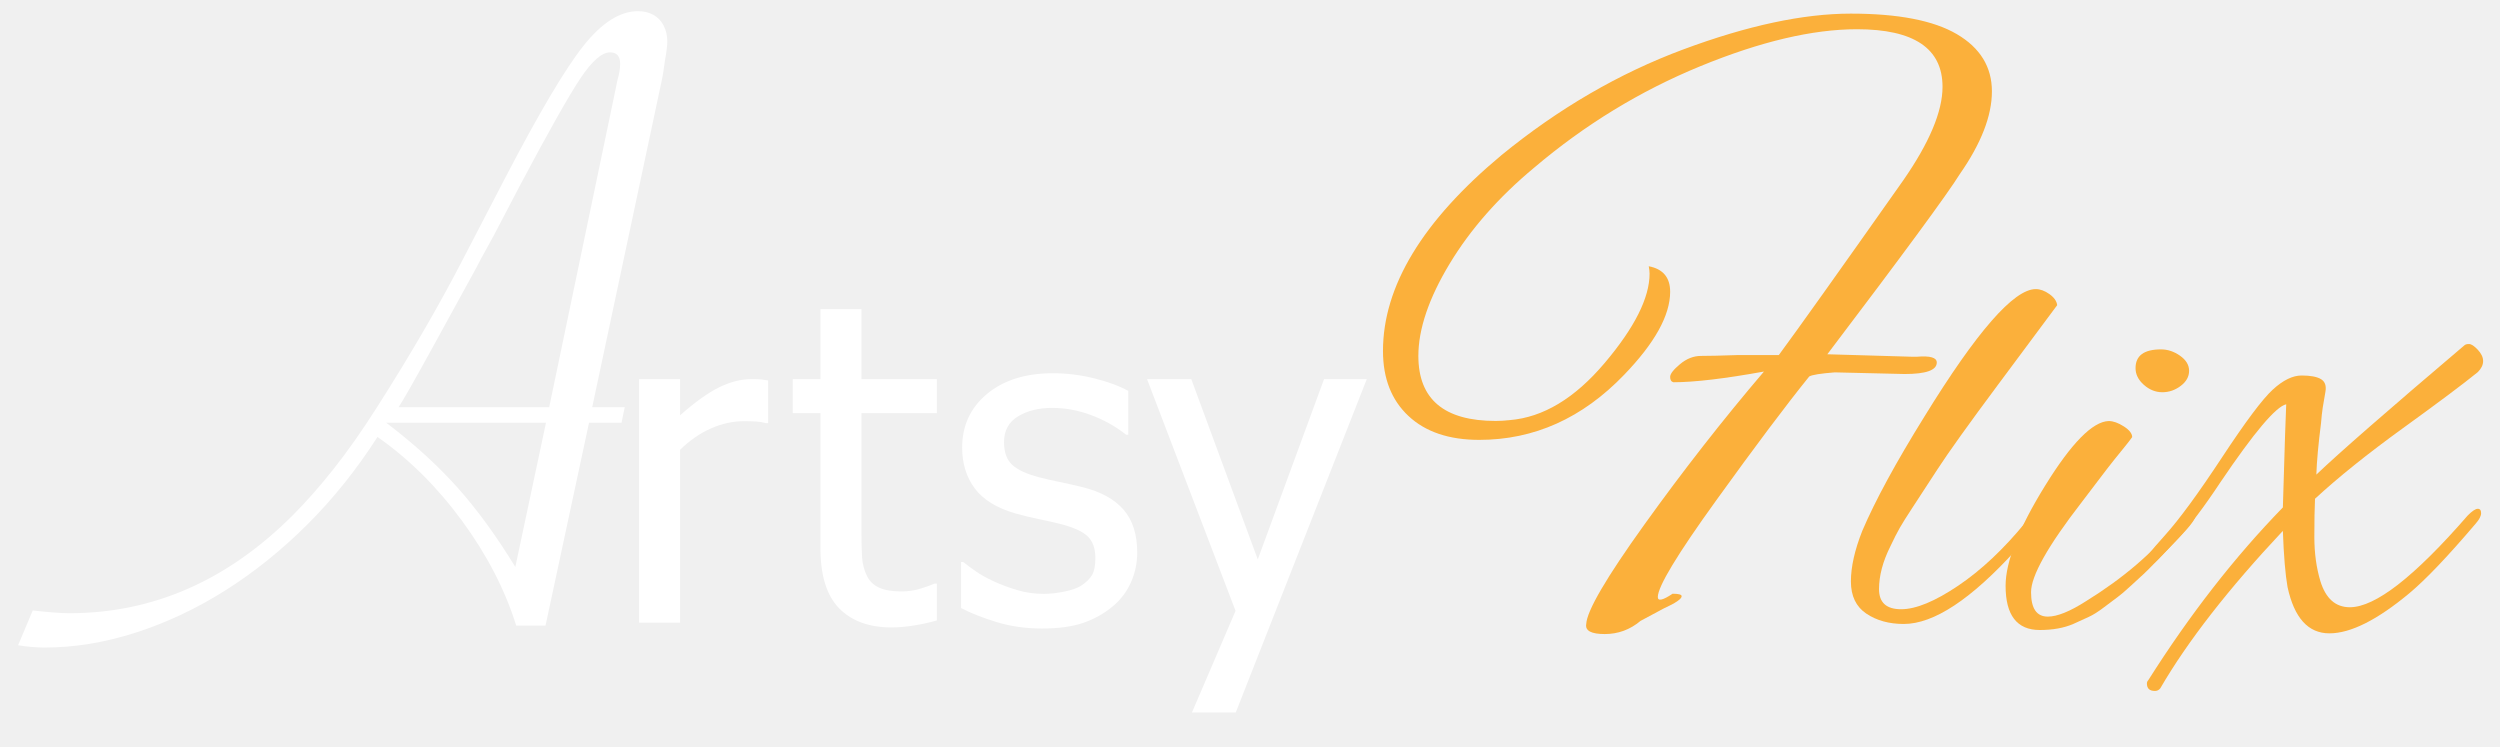
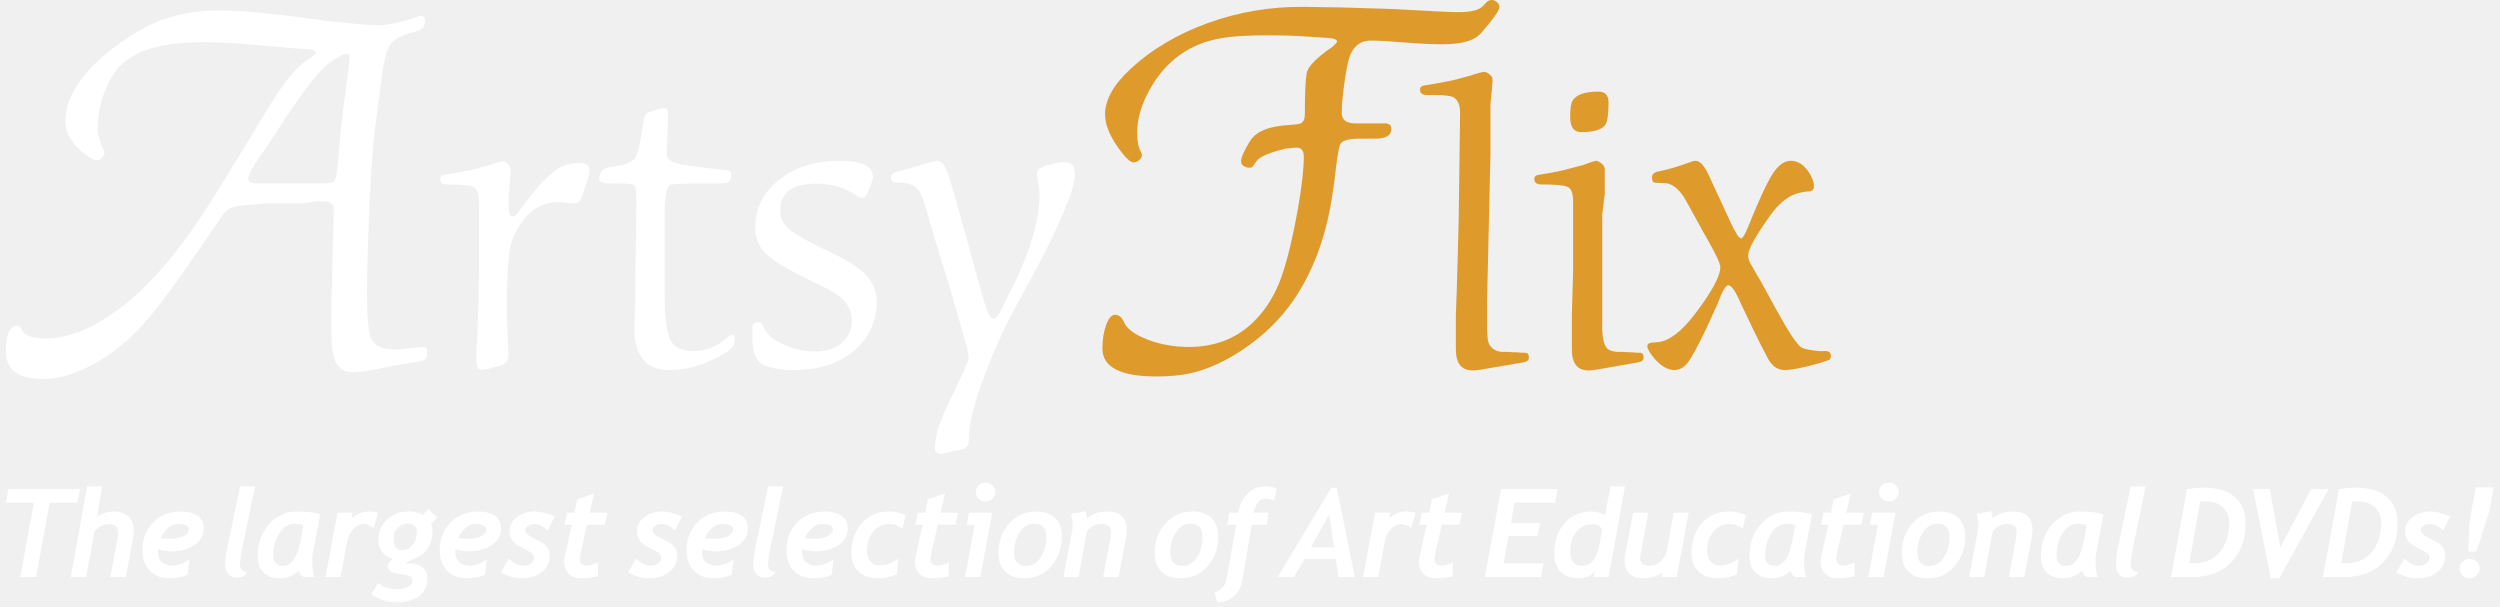
- <svg xmlns="http://www.w3.org/2000/svg" version="1.1" id="Layer_1" x="0px" y="0px" width="320.5px" height="95.75px" viewBox="0 0 320.5 95.75" enable-background="new 0 0 320.5 95.75" xml:space="preserve">
+ <svg xmlns="http://www.w3.org/2000/svg" version="1.1" id="Layer_1" x="0px" y="0px" width="426.75px" height="103.5px" viewBox="0 0 426.75 103.5" enable-background="new 0 0 426.75 103.5" xml:space="preserve">
  <g>
-     <path fill="#FFFFFF" d="M75.513,54.197l-5.576,26.002H66.18c-1.448-4.617-3.767-9.098-6.956-13.441   c-3.19-4.344-6.8-7.924-10.829-10.741c-2.662,4.147-5.635,7.866-8.922,11.153c-3.286,3.285-6.779,6.104-10.477,8.451   c-3.697,2.348-7.542,4.168-11.534,5.459c-3.991,1.291-7.904,1.936-11.739,1.936c-1.056,0-2.191-0.098-3.404-0.293l1.878-4.461   c2.075,0.234,3.639,0.353,4.695,0.353c10.72,0,20.27-4.187,28.643-12.561c1.722-1.722,3.472-3.708,5.253-5.957   c1.781-2.25,3.63-4.882,5.547-7.895C52.6,45.51,56.24,39.251,59.253,33.42l5.518-10.624c4.343-8.334,7.688-13.977,10.036-16.933   c2.349-2.954,4.675-4.431,6.985-4.431c0.743,0,1.399,0.156,1.966,0.469c0.566,0.314,1.006,0.773,1.321,1.38   c0.312,0.607,0.469,1.282,0.469,2.025c0,0.548-0.098,1.35-0.293,2.406c-0.197,1.408-0.314,2.171-0.352,2.289l-8.981,42.201h4.168   l-0.412,1.995H75.513z M69.995,54.197H49.511l0.235,0.176c3.482,2.662,6.476,5.4,8.98,8.218c2.503,2.817,4.95,6.183,7.337,10.095   L69.995,54.197z M51.096,52.202h19.311l8.334-39.913c0.272-1.291,0.411-1.957,0.411-1.995c0.234-0.782,0.352-1.487,0.352-2.113   c0-0.978-0.431-1.468-1.291-1.468c-1.056,0-2.328,1.115-3.815,3.346c-1.488,2.23-4.071,6.808-7.748,13.735   c-0.549,1.056-1.665,3.19-3.346,6.397c-1.408,2.544-2.172,3.953-2.289,4.226L55.38,44.689   C53.033,48.954,51.603,51.459,51.096,52.202z" />
-     <path fill="#FFFFFF" d="M98.478,54.248h-0.28c-0.392-0.112-0.807-0.182-1.244-0.209c-0.438-0.029-0.964-0.043-1.579-0.043   c-1.417,0-2.823,0.308-4.221,0.923c-1.397,0.614-2.721,1.528-3.969,2.739v22.164h-5.254v-31.22h5.254v4.639   c1.919-1.694,3.592-2.893,5.017-3.591c1.425-0.699,2.809-1.048,4.151-1.048c0.54,0,0.945,0.014,1.216,0.041   c0.27,0.028,0.573,0.07,0.909,0.126V54.248z" />
-     <path fill="#FFFFFF" d="M114.293,80.437c-2.87,0-5.105-0.815-6.708-2.445c-1.602-1.63-2.404-4.206-2.404-7.728V52.962h-3.549   v-4.359h3.549V39.63h5.255v8.972h9.671v4.359h-9.671v14.842c0,1.585,0.028,2.805,0.083,3.661c0.057,0.858,0.27,1.659,0.644,2.403   c0.316,0.653,0.829,1.142,1.537,1.468c0.708,0.327,1.667,0.488,2.878,0.488c0.857,0,1.687-0.125,2.487-0.377   c0.802-0.251,1.379-0.461,1.733-0.629h0.308v4.725c-0.988,0.279-1.989,0.498-3.005,0.656   C116.086,80.357,115.15,80.437,114.293,80.437z" />
-     <path fill="#FFFFFF" d="M133.578,80.576c-2.087,0-4.039-0.279-5.855-0.838c-1.817-0.56-3.322-1.156-4.514-1.789v-5.897h0.279   c0.448,0.354,0.973,0.746,1.58,1.174c0.604,0.429,1.412,0.876,2.417,1.341c0.895,0.412,1.877,0.775,2.949,1.09   c1.071,0.318,2.185,0.477,3.341,0.477c0.838,0,1.732-0.098,2.682-0.294c0.951-0.195,1.659-0.441,2.125-0.741   c0.652-0.427,1.123-0.884,1.412-1.369c0.288-0.483,0.433-1.211,0.433-2.18c0-1.248-0.34-2.188-1.021-2.823   c-0.68-0.633-1.886-1.165-3.619-1.593c-0.67-0.168-1.547-0.363-2.627-0.588c-1.081-0.223-2.078-0.465-2.991-0.726   c-2.385-0.688-4.118-1.755-5.199-3.2c-1.08-1.443-1.621-3.19-1.621-5.24c0-2.814,1.062-5.105,3.186-6.877   c2.125-1.77,4.947-2.655,8.469-2.655c1.732,0,3.474,0.215,5.226,0.643c1.751,0.43,3.224,0.969,4.417,1.622v5.618h-0.28   c-1.342-1.062-2.837-1.901-4.486-2.516c-1.649-0.615-3.312-0.923-4.989-0.923c-1.733,0-3.196,0.363-4.388,1.09   c-1.193,0.727-1.789,1.827-1.789,3.299c0,1.305,0.354,2.277,1.062,2.92c0.708,0.643,1.845,1.17,3.41,1.58   c0.782,0.205,1.653,0.404,2.613,0.602c0.959,0.194,1.97,0.424,3.032,0.684c2.311,0.578,4.048,1.537,5.213,2.879   s1.747,3.168,1.747,5.479c0,1.341-0.266,2.613-0.797,3.814c-0.531,1.202-1.309,2.232-2.333,3.089   c-1.118,0.932-2.381,1.64-3.787,2.124C137.467,80.334,135.703,80.576,133.578,80.576z" />
-     <path fill="#FFFFFF" d="M175.223,48.603l-16.797,42.733h-5.618l5.59-13.023l-11.348-29.71h5.673l8.524,23.114l8.497-23.114H175.223   z" />
-     <path fill="#FBB03B" d="M234.264,45.417c6.82,0.211,10.426,0.315,10.814,0.315c0.385,0,0.613,0,0.684,0   c1.688-0.137,2.533,0.106,2.533,0.741c0,0.985-1.373,1.476-4.115,1.476l-8.967-0.211c-1.83,0.143-2.92,0.317-3.27,0.528   c-2.955,3.656-6.93,8.95-11.922,15.877c-4.996,6.928-7.49,11.059-7.49,12.395c0,0.562,0.633,0.422,1.898-0.422   c0.771,0,1.16,0.107,1.16,0.316c0,0.352-0.775,0.881-2.32,1.584l-2.955,1.582c-1.336,1.125-2.866,1.688-4.588,1.688   c-1.724,0-2.515-0.422-2.373-1.266c0.069-1.688,2.565-5.961,7.488-12.816c4.924-6.859,10.021-13.383,15.299-19.572   c-5.064,0.917-8.934,1.373-11.605,1.373c-0.281-0.069-0.422-0.299-0.422-0.687c0-0.385,0.422-0.93,1.268-1.635   c0.842-0.702,1.74-1.055,2.688-1.055c0.951,0,2.48-0.033,4.59-0.105h5.381c2.389-3.234,7.701-10.69,15.93-22.364   c3.375-4.854,5.062-8.862,5.062-12.027c0-4.922-3.656-7.384-10.969-7.384c-5.699,0-12.398,1.583-20.1,4.748   c-7.701,3.165-14.785,7.49-21.255,12.976c-4.573,3.798-8.194,7.912-10.866,12.342c-2.672,4.432-4.008,8.372-4.008,11.816   c0,5.557,3.305,8.335,9.915,8.335c0.562,0,1.16-0.036,1.793-0.106c4.289-0.353,8.35-2.795,12.185-7.333   c3.832-4.535,5.748-8.35,5.748-11.445c0-0.281-0.035-0.598-0.105-0.949c1.83,0.352,2.744,1.441,2.744,3.269   c0,3.026-1.971,6.578-5.908,10.657c-5.345,5.556-11.534,8.334-18.566,8.334c-3.867,0-6.893-1.021-9.072-3.061   c-2.18-2.037-3.27-4.815-3.27-8.333c0-8.299,5.064-16.668,15.19-25.107c7.314-5.978,15.087-10.497,23.315-13.556   c8.229-3.06,15.383-4.589,21.469-4.589c6.082,0,10.617,0.88,13.607,2.637c2.988,1.759,4.484,4.204,4.484,7.332   c0,3.131-1.373,6.664-4.115,10.603C249.631,24.917,243.969,32.618,234.264,45.417z" />
-     <path fill="#FBB03B" d="M240.891,75.528c0,1.718,0.943,2.576,2.834,2.576c1.887,0,4.32-1.001,7.298-3.005   c2.974-2.002,5.866-4.723,8.671-8.157c0.688-0.914,1.23-1.374,1.632-1.374s0.601,0.173,0.601,0.516   c0,0.344-1.174,1.832-3.521,4.464c-5.724,6.298-10.505,9.445-14.339,9.445c-1.887,0-3.49-0.442-4.807-1.329   c-1.318-0.889-1.975-2.262-1.975-4.121c0-1.861,0.483-4.022,1.459-6.485c1.66-3.891,4.32-8.784,7.984-14.683   c6.697-10.874,11.448-16.312,14.254-16.312c0.571,0,1.158,0.215,1.76,0.644c0.602,0.43,0.93,0.902,0.988,1.417   c-1.318,1.775-3.852,5.181-7.6,10.218c-3.75,5.037-6.34,8.656-7.771,10.86c-1.431,2.204-2.505,3.851-3.221,4.938   c-0.715,1.087-1.242,1.931-1.587,2.532c-0.343,0.602-0.745,1.39-1.202,2.361C241.375,71.98,240.891,73.811,240.891,75.528z" />
-     <path fill="#FBB03B" d="M261.498,80.767c-2.92,0-4.381-1.89-4.381-5.667c0-3.092,1.689-7.369,5.066-12.836   c3.378-5.467,6.098-8.229,8.157-8.287c0.571,0,1.215,0.229,1.933,0.688c0.715,0.459,1.073,0.917,1.073,1.374   c-0.288,0.4-0.633,0.845-1.032,1.331c-0.4,0.487-0.829,1.016-1.286,1.588c-0.46,0.574-1.089,1.389-1.89,2.447   c-0.802,1.061-1.575,2.075-2.318,3.049c-4.293,5.553-6.439,9.373-6.439,11.461c0,2.092,0.716,3.135,2.146,3.135   c1.203,0,2.834-0.656,4.895-1.975c4.809-2.977,8.613-6.238,11.42-9.788c1.029-1.316,1.729-1.976,2.102-1.976   c0.373,0,0.56,0.23,0.56,0.688c0,0.459-0.659,1.373-1.976,2.747c-1.316,1.376-2.361,2.463-3.133,3.263   c-0.773,0.803-1.303,1.332-1.589,1.59c-0.286,0.256-0.815,0.744-1.589,1.459s-1.361,1.217-1.76,1.504   c-0.4,0.285-0.974,0.715-1.717,1.287c-0.746,0.572-1.403,0.986-1.975,1.244c-0.572,0.258-1.232,0.559-1.976,0.901   C264.59,80.51,263.156,80.767,261.498,80.767z M279.484,45.606c0.772,0.545,1.159,1.188,1.159,1.932   c0,0.744-0.356,1.388-1.072,1.932c-0.718,0.544-1.503,0.815-2.362,0.815c-0.857,0-1.646-0.313-2.361-0.943   c-0.715-0.631-1.072-1.345-1.072-2.147c0-1.602,1.086-2.404,3.262-2.404C277.896,44.791,278.713,45.063,279.484,45.606z" />
-     <path fill="#FBB03B" d="M308.892,76.043c-4.122,3.436-7.543,5.152-10.261,5.152c-2.719,0-4.507-1.975-5.366-5.924   c-0.286-1.602-0.487-4.006-0.601-7.214c-6.984,7.442-12.221,14.168-15.712,20.179c-0.173,0.227-0.399,0.344-0.688,0.344   c-0.687,0-1.03-0.316-1.03-0.945c0-0.172,0.057-0.316,0.172-0.43c5.323-8.413,11.074-15.798,17.258-22.152   c0.229-7.841,0.372-12.248,0.428-13.223c-1.316,0.288-4.119,3.606-8.412,9.961c-2.12,3.207-3.98,5.666-5.582,7.385   c-1.603,1.716-2.561,2.705-2.877,2.961c-0.312,0.258-0.629,0.388-0.941,0.388c-0.315,0-0.474-0.144-0.474-0.431   c0-0.285,0.916-1.445,2.747-3.477c1.83-2.032,4.264-5.354,7.297-9.96c3.034-4.607,5.209-7.513,6.527-8.716   c1.314-1.202,2.547-1.802,3.691-1.802s1.976,0.158,2.488,0.472c0.518,0.314,0.701,0.858,0.56,1.631   c-0.143,0.773-0.259,1.447-0.343,2.018c-0.086,0.574-0.158,1.232-0.217,1.976c-0.342,2.69-0.545,4.894-0.6,6.61   c2.805-2.689,9.129-8.213,18.975-16.57c0.114-0.114,0.314-0.172,0.602-0.172c0.286,0,0.658,0.245,1.115,0.729   c0.459,0.487,0.688,0.975,0.688,1.46c0,0.487-0.229,0.96-0.688,1.417c-1.831,1.49-5.021,3.878-9.572,7.169   c-4.551,3.293-8.314,6.312-11.291,9.06c-0.058,1.201-0.086,2.831-0.086,4.894c0,2.06,0.258,3.949,0.773,5.666   c0.686,2.232,1.945,3.35,3.777,3.35c3.263,0,8.299-3.92,15.112-11.764c0.571-0.572,1-0.859,1.286-0.859   c0.287,0,0.43,0.186,0.43,0.558c0,0.374-0.229,0.816-0.686,1.333C313.844,71.294,311.008,74.271,308.892,76.043z" />
+     <path fill="#FFFFFF" d="M72.91,59.939c0,0.721-0.105,1.188-0.315,1.396c-0.211,0.211-1.156,0.436-2.835,0.674   c-0.9,0.121-1.8,0.271-2.7,0.451l-3.24,0.629c-1.561,0.301-2.761,0.449-3.6,0.449c-1.8,0-2.911-0.992-3.33-2.979   c-0.241-1.021-0.36-3.158-0.36-6.41c0-0.903,0.059-3.459,0.18-7.673l0.27-10.564c0-0.781-0.301-1.263-0.9-1.444   c-0.18-0.059-0.841-0.09-1.98-0.09l-2.43,0.359h-3.06h-3.24l-3.42,0.27c-1.439,0.121-2.416,0.346-2.925,0.675   c-0.51,0.331-1.201,1.171-2.07,2.521c-0.871,1.35-2.146,3.226-3.825,5.625c-3.06,4.44-5.49,7.74-7.29,9.9   c-2.7,3.361-5.746,6.029-9.135,8.01c-3.391,1.98-6.525,2.971-9.405,2.971c-4.199,0-6.3-1.592-6.3-4.771   c0-2.879,0.661-4.318,1.98-4.318c0.24,0,0.42,0.09,0.54,0.27l0.36,0.631c0.479,0.84,1.859,1.26,4.14,1.26   c2.279,0,4.799-0.689,7.56-2.07c4.5-2.281,8.91-6.03,13.23-11.251c2.82-3.359,6.12-8.159,9.9-14.4L46,18.089   c2.52-4.14,4.709-6.779,6.57-7.92c0.9-0.54,1.35-0.93,1.35-1.169c0-0.3-0.45-0.509-1.35-0.63c-0.601,0-1.23-0.03-1.89-0.09   L42.4,7.559C39.64,7.32,37.03,7.2,34.57,7.2c-7.861,0-12.931,1.831-15.21,5.49c-1.8,2.88-2.7,5.971-2.7,9.27   c0,0.9,0.329,2.101,0.99,3.6c0.12,0.18,0.18,0.391,0.18,0.63c-0.061,0.241-0.15,0.421-0.27,0.541   c-0.241,0.42-0.571,0.629-0.99,0.629c-0.241,0-0.601-0.12-1.081-0.359c-2.879-1.859-4.32-3.96-4.32-6.3   c0-3.96,2.489-7.95,7.47-11.97c2.039-1.621,4.14-3,6.3-4.141C28.54,2.73,32.559,1.8,37,1.8c3.479,0,7.799,0.331,12.96,0.99   C51.7,3.03,53.709,3.3,55.99,3.6l4.68,0.45c1.859,0.18,3.089,0.27,3.69,0.27c1.8,0,3.989-0.45,6.57-1.35   c0.36-0.18,0.689-0.27,0.99-0.27c0.419,0,0.63,0.301,0.63,0.9c0,0.9-0.45,1.471-1.35,1.709C68.919,5.85,67.434,6.57,66.745,7.47   c-0.69,0.9-1.215,2.79-1.575,5.67l-1.08,8.19c-0.54,4.14-0.96,10.77-1.26,19.89c-0.121,3.721-0.18,6.601-0.18,8.641   c0,3.96,0.209,6.54,0.63,7.739c0.479,1.383,1.92,2.07,4.32,2.07c0.541,0,1.335-0.074,2.386-0.225   c1.049-0.148,1.845-0.225,2.385-0.225C72.73,59.221,72.91,59.461,72.91,59.939z M59.68,9.897c0-0.478-0.15-0.717-0.45-0.717   c-0.061,0-0.331,0.06-0.81,0.181c-1.08,0.602-1.921,1.145-2.52,1.626c-1.8,1.507-4.711,5.363-8.73,11.567   c-0.841,1.325-1.771,2.711-2.79,4.157c-1.32,1.868-1.98,3.133-1.98,3.795c0,0.482,0.419,0.754,1.26,0.813h1.71h5.4   c0.599,0,1.649,0,3.15,0h0.63c1.2,0,1.98-0.089,2.34-0.269c0.18-0.179,0.329-0.447,0.45-0.807c0.18-0.596,0.39-2.508,0.63-5.735   c0.18-2.211,0.418-4.482,0.72-6.813l0.54-4.033C59.53,11.391,59.68,10.136,59.68,9.897z" />
+     <path fill="#FFFFFF" d="M100.63,29.105c0,0.672-0.457,2.209-1.368,4.608c-0.241,0.672-0.648,1.008-1.225,1.008   c-0.288,0-0.744-0.036-1.368-0.108s-1.104-0.108-1.439-0.108c-2.977,0-5.328,1.632-7.056,4.896c-0.673,1.248-1.08,2.448-1.224,3.6   c-0.288,2.016-0.432,5.209-0.432,9.576v1.801l0.288,6.047c0.047,1.057-0.463,1.729-1.532,2.018c-1.704,0.479-2.7,0.719-2.992,0.719   c-0.632,0-0.949-0.48-0.949-1.439v-1.584c0.144-2.016,0.289-6.359,0.433-13.033v-9.647v-3.024c-0.05-1.343-0.353-2.171-0.911-2.484   c-0.558-0.312-2.074-0.468-4.549-0.468c-0.776,0-1.165-0.311-1.165-0.936c0-0.432,0.289-0.671,0.864-0.72   c0.335-0.048,0.911-0.145,1.728-0.289l2.232-0.432c0.959-0.191,2.196-0.515,3.708-0.972c1.512-0.456,2.22-0.684,2.124-0.684   c0.24,0,0.527,0.169,0.864,0.504c0.335,0.336,0.504,0.697,0.504,1.08c0,0.432-0.025,0.768-0.072,1.008   c-0.192,2.592-0.288,4.224-0.288,4.896c0,1.345,0.24,2.017,0.72,2.017c0.288,0,0.6-0.239,0.936-0.72l1.728-2.303   c1.536-2.017,2.952-3.54,4.248-4.572c1.296-1.032,2.784-1.549,4.464-1.549C100.054,27.809,100.63,28.242,100.63,29.105z" />
+     <path fill="#FFFFFF" d="M125.397,58.051c0,0.816-0.478,1.512-1.434,2.088c-3.203,2.016-6.453,3.023-9.75,3.023   c-3.968,0-5.951-2.422-5.951-7.271c0-0.096,0.023-0.6,0.072-1.512c0.047-0.912,0.072-1.801,0.072-2.665l0.216-16.201v-1.44   c0-1.343-0.097-2.135-0.288-2.375c-0.192-0.24-0.817-0.36-1.872-0.36h-1.583c-1.729,0-2.592-0.215-2.592-0.648   c0-1.247,0.6-1.968,1.8-2.16c1.199-0.191,1.992-0.335,2.376-0.432c1.008-0.289,1.68-0.695,2.017-1.225   c0.383-0.72,0.792-2.423,1.224-5.111l0.216-1.368c0.096-0.672,0.432-1.104,1.008-1.296c1.296-0.432,2.16-0.648,2.592-0.648   c0.335,0,0.504,0.337,0.504,1.008v0.72l-0.144,4.248c-0.049,1.489-0.072,2.017-0.072,1.584c0,0.433,0.047,0.745,0.144,0.936   c0.335,0.625,1.608,1.08,3.816,1.369l4.104,0.503c0.576,0.048,1.248,0.121,2.016,0.216c0.624,0.048,0.936,0.288,0.936,0.72   c0,0.144-0.048,0.445-0.144,0.9c-0.097,0.457-0.792,0.684-2.088,0.684h-3.744c-2.592,0-4.057,0.072-4.392,0.216   c-0.673,0.385-1.008,1.993-1.008,4.825v5.616v7.632c0,4.225,0.31,6.997,0.93,8.317c0.62,1.32,1.956,1.979,4.008,1.979   c2.1,0,3.984-0.744,5.653-2.232c0.381-0.334,0.715-0.502,1.002-0.502C125.278,57.188,125.397,57.473,125.397,58.051z" />
+     <path fill="#FFFFFF" d="M149.661,51.525c0,3.399-1.308,6.19-3.924,8.37c-2.617,2.18-5.988,3.268-10.116,3.268   c-2.208,0-3.96-0.289-5.256-0.863c-1.296-0.576-1.944-2.137-1.944-4.682v-0.502v-1.297c0.047-0.527,0.361-0.791,0.94-0.791   c0.434,0,0.699,0.143,0.795,0.432c0.482,1.057,1.06,1.824,1.735,2.303c2.217,1.488,4.7,2.232,7.448,2.232   c1.783,0,3.241-0.492,4.374-1.477c1.133-0.982,1.7-2.268,1.7-3.852c0-2.208-1.417-4.008-4.248-5.4l-2.952-1.44   c-3.744-1.825-6.228-3.324-7.452-4.5c-1.224-1.175-1.836-2.7-1.836-4.572c0-3.215,1.355-5.904,4.068-8.064   c2.711-2.16,6.131-3.24,10.26-3.24c3.839,0,5.76,0.913,5.76,2.736c0,0.241-0.072,0.552-0.215,0.936l-0.576,1.512   c-0.288,0.768-0.648,1.152-1.081,1.152c-0.192,0-0.457-0.116-0.792-0.35c-2.064-1.398-4.368-2.099-6.912-2.099   c-4.176,0-6.264,1.534-6.264,4.598c0,1.246,0.527,2.323,1.583,3.233c1.055,0.91,3.432,2.227,7.128,3.95   c2.832,1.34,4.835,2.646,6.012,3.916C149.073,48.304,149.661,49.8,149.661,51.525z" />
+     <path fill="#FFFFFF" d="M183.5,29.681c0,1.296-0.624,3.433-1.872,6.408c-1.633,3.888-4.176,8.928-7.632,15.121   c-2.688,4.848-4.921,9.84-6.696,14.977c-1.248,3.646-1.871,6.359-1.871,8.135c0,0.912-0.098,1.512-0.289,1.801   c-0.192,0.287-0.601,0.504-1.224,0.648l-2.016,0.432c-0.673,0.189-1.105,0.287-1.296,0.287c-0.673,0-1.008-0.359-1.008-1.08   c0-1.777,0.671-4.08,2.016-6.912l2.592-5.471c0.768-1.633,1.152-2.641,1.152-3.023c0-0.098-0.048-0.434-0.144-1.01   c-1.249-4.654-2.833-10.104-4.752-16.344c-0.624-1.968-1.368-4.439-2.232-7.417c-0.528-1.968-0.984-3.191-1.368-3.672   c-0.625-0.912-1.705-1.368-3.24-1.368h-0.432c-0.72,0-1.08-0.288-1.08-0.864c0-0.48,0.264-0.793,0.792-0.936l2.808-0.792   l2.664-0.793c0.815-0.239,1.319-0.359,1.512-0.359c0.624,0,1.127,0.408,1.512,1.224c0.384,0.817,0.983,2.664,1.8,5.544   l4.608,16.632c0.671,2.402,1.247,3.6,1.728,3.6c0.288,0,0.695-0.406,1.224-1.223c0.335-0.721,0.672-1.414,1.007-2.088   c0.911-1.728,1.704-3.36,2.376-4.896c2.207-5.04,3.312-9.433,3.312-13.176c0-0.432-0.072-1.02-0.217-1.764   c-0.143-0.745-0.215-1.284-0.215-1.621c0-0.671,0.551-1.151,1.656-1.439l1.8-0.433c0.239-0.095,0.599-0.143,1.08-0.143   C182.853,27.666,183.5,28.338,183.5,29.681z" />
+     <path fill="#DE9B2B" d="M255.951,1.169c0,0.601-1.051,2.101-3.15,4.5c-1.08,1.261-3.271,1.89-6.57,1.89   c-1.561,0-3.15-0.059-4.77-0.179L236.6,7.02c-0.84-0.059-1.709-0.089-2.609-0.089c-2.102,0-3.42,1.341-3.959,4.024   c-0.361,1.729-0.662,3.815-0.9,6.259c-0.061,0.597-0.09,1.283-0.09,2.057c0,1.193,0.779,1.789,2.34,1.789h0.18h1.801h1.709h1.35   c0.721,0,1.08,0.32,1.08,0.958c0,1.103-0.93,1.652-2.789,1.652H232.1c-1.74,0-2.82,0.27-3.238,0.811   c-0.242,0.301-0.512,1.681-0.811,4.14c-0.18,1.741-0.42,3.51-0.721,5.311c-1.08,6.781-3.271,12.57-6.568,17.37   c-2.102,3.061-4.816,5.747-8.146,8.055c-3.33,2.311-6.615,3.795-9.854,4.455c-1.502,0.299-3.301,0.449-5.4,0.449   c-6.121,0-9.18-1.59-9.18-4.77c0-1.498,0.209-2.834,0.629-4.004c0.42-1.172,0.93-1.756,1.531-1.756c0.658,0,1.17,0.42,1.529,1.26   c0.479,1.141,1.812,2.131,4.004,2.971c2.189,0.84,4.545,1.26,7.066,1.26c4.26,0,7.828-1.32,10.709-3.961   c2.039-1.918,3.613-4.258,4.725-7.021c1.111-2.758,2.176-6.989,3.195-12.689c0.66-3.78,0.99-6.719,0.99-8.82   c0-1.02-0.42-1.53-1.26-1.53c-0.301,0-0.932,0.061-1.891,0.18c-2.76,0.661-4.41,1.381-4.949,2.16l-0.631,0.9   c-0.121,0.121-0.301,0.18-0.539,0.18c-0.359,0-0.631-0.059-0.811-0.18c-0.42-0.18-0.631-0.479-0.631-0.9   c0-0.659,0.51-1.814,1.531-3.465c1.02-1.649,3.27-2.565,6.75-2.745c1.02-0.06,1.65-0.149,1.889-0.271   c0.48-0.239,0.721-0.749,0.721-1.529v-0.36c0-3.359,0.105-5.594,0.316-6.705c0.209-1.109,1.664-2.594,4.363-4.455   c0.541-0.479,0.811-0.779,0.811-0.9c0-0.359-0.512-0.57-1.535-0.629l-4.059-0.271c-1.805-0.12-3.791-0.18-5.957-0.18   c-3.609,0-6.256,0.15-7.941,0.45c-2.768,0.42-5.203,1.381-7.309,2.879c-2.105,1.501-3.85,3.51-5.232,6.03   c-1.385,2.52-2.076,4.921-2.076,7.2c0,1.381,0.168,2.4,0.506,3.061c0.203,0.42,0.305,0.72,0.305,0.9s-0.09,0.359-0.271,0.54   c-0.301,0.421-0.689,0.63-1.17,0.63c-0.539,0-1.35-0.75-2.43-2.25c-1.619-2.219-2.43-4.2-2.43-5.94c0-2.46,1.408-5.01,4.23-7.65   c3.658-3.42,8.113-6.075,13.363-7.965c5.25-1.89,10.695-2.804,16.336-2.745l6.209,0.09l8.822,0.271l8.459,0.45   c1.139,0.06,2.129,0.09,2.969,0.09c2.039,0,3.391-0.329,4.051-0.99l0.9-0.9C254.209,0.061,254.42,0,254.6,0   c0.301,0,0.51,0.061,0.631,0.18C255.711,0.42,255.951,0.75,255.951,1.169z" />
+     <path fill="#DE9B2B" d="M260.973,61.074c0,0.432-0.336,0.697-1.008,0.793l-7.129,1.223c-0.529,0.096-1.008,0.145-1.439,0.145   c-1.92,0-2.881-1.199-2.881-3.6V57.26v-3.457l0.16-4.465l0.32-11.665l0.24-18.432c0-1.343-0.393-2.232-1.176-2.664   c-0.541-0.24-1.596-0.36-3.164-0.36h-1.324c-0.785,0-1.176-0.311-1.176-0.936c0-0.432,0.291-0.671,0.875-0.72   c0.145,0,0.727-0.096,1.748-0.288l2.33-0.432c0.34-0.047,1.555-0.36,3.643-0.936c0.389-0.144,0.85-0.289,1.385-0.433   c0.533-0.143,0.824-0.215,0.873-0.215c0.389,0,0.801,0.215,1.238,0.648c0.193,0.192,0.291,0.432,0.291,0.72v0.144l-0.119,1.656   l-0.24,2.377v3.528v4.967l-0.576,25.058v4.032c0,1.537,0.072,2.543,0.217,3.023c0.336,0.961,1.08,1.512,2.232,1.656   c0.096,0,0.432,0,1.008,0c0.623,0.049,1.176,0.072,1.656,0.072c0.287,0.049,0.67,0.072,1.15,0.072h0.145   c0.24,0,0.42,0.047,0.541,0.145C260.91,60.451,260.973,60.689,260.973,61.074z" />
+     <path fill="#DE9B2B" d="M280.555,61.074c0,0.432-0.332,0.697-0.996,0.793l-6.973,1.223c-0.521,0.096-0.996,0.145-1.424,0.145   c-1.898,0-2.846-1.199-2.846-3.6V57.26v-3.457l0.215-7.561c0-1.536,0-3.408,0-5.617c0-1.68,0-2.736,0-3.167v-3.024   c0-1.343-0.279-2.171-0.836-2.484c-0.559-0.312-2.1-0.468-4.623-0.468c-0.775,0-1.164-0.311-1.164-0.936   c0-0.432,0.285-0.671,0.854-0.72c0.332-0.048,0.9-0.145,1.709-0.289l2.203-0.432c0.381-0.096,1.566-0.407,3.559-0.936   c1.279-0.479,2.016-0.72,2.205-0.72c0.332,0,0.734,0.241,1.209,0.72c0.189,0.241,0.285,0.481,0.285,0.72v0.144v1.656v2.448   l-0.432,3.457v7.776v6.985v4.032c-0.049,2.158,0.26,3.553,0.928,4.176c0.283,0.24,0.783,0.408,1.494,0.504c0.049,0,0.381,0,1,0   c0.568,0.049,1.139,0.072,1.709,0.072c0.285,0.049,0.643,0.072,1.07,0.072h0.213C280.342,60.211,280.555,60.498,280.555,61.074z    M274.58,17.514c0,2.016-0.193,3.288-0.576,3.816c-0.576,0.816-1.943,1.223-4.104,1.223c-1.25,0-1.873-0.864-1.873-2.592   c0-1.439,0.145-2.375,0.434-2.808c0.623-1.008,2.088-1.512,4.391-1.512C274.004,15.642,274.58,16.266,274.58,17.514z" />
+     <path fill="#DE9B2B" d="M312.523,60.715c0,0.289-0.049,0.492-0.145,0.611s-0.721,0.348-1.871,0.684   c-2.689,0.768-4.658,1.152-5.904,1.152c-1.152,0-2.088-0.646-2.809-1.945c-0.816-1.533-1.656-3.189-2.52-4.967l-2.16-4.536   c-0.863-2.016-1.561-3.025-2.088-3.025c-0.336,0-0.77,0.602-1.297,1.801c-0.096,0.288-0.287,0.768-0.576,1.441l-1.799,3.959   c-1.441,3.023-2.496,4.992-3.168,5.904c-0.674,0.91-1.465,1.367-2.377,1.367c-1.152,0-2.303-0.672-3.455-2.016   c-0.77-0.912-1.152-1.607-1.152-2.088c0-0.336,0.264-0.529,0.793-0.576l0.936-0.072c1.918-0.145,4.055-1.752,6.408-4.822   c2.879-3.793,4.318-6.458,4.318-7.994c0-0.576-0.695-2.088-2.088-4.536c-0.287-0.48-1.008-1.775-2.16-3.889   c-1.15-2.112-1.824-3.312-2.016-3.6c-1.008-1.487-2.064-2.255-3.168-2.304l-1.656-0.072c-0.385,0-0.574-0.312-0.574-0.936   c0-0.528,0.383-0.864,1.15-1.008c1.537-0.289,3.336-0.816,5.4-1.584c0.383-0.144,0.695-0.216,0.936-0.216   c0.721,0,1.465,0.84,2.232,2.52l3.6,7.775c0.912,1.969,1.535,2.953,1.873,2.953c0.287,0,0.719-0.72,1.295-2.161   c1.775-4.416,3.145-7.367,4.105-8.856c0.959-1.487,1.99-2.231,3.094-2.231c1.248,0,2.305,0.696,3.17,2.087   c0.527,0.865,0.791,1.609,0.791,2.232c0,0.576-0.277,0.876-0.828,0.9c-0.553,0.025-1.115,0.108-1.691,0.252   c-1.775,0.432-3.432,1.728-4.969,3.887c-2.496,3.505-3.744,5.761-3.744,6.769c0,0.528,0.168,1.057,0.504,1.583   c0.145,0.288,0.672,1.201,1.584,2.737c0.385,0.719,1.225,2.257,2.521,4.607c2.256,4.129,3.768,6.409,4.535,6.84   c0.336,0.193,1.08,0.359,2.232,0.504c0.721,0.098,1.248,0.121,1.584,0.072h0.217C312.211,59.922,312.523,60.188,312.523,60.715z" />
+   </g>
+   <g>
+     <path fill="#FFFFFF" d="M13.212,85.816H8.475L6.158,98.5H3.461l2.317-12.684H1l0.431-2.338h12.223L13.212,85.816z" />
+     <path fill="#FFFFFF" d="M22.729,91.783L21.468,98.5h-2.635l1.292-6.818c0.041-0.219,0.062-0.441,0.062-0.667   c0-1.025-0.513-1.538-1.538-1.538c-0.923,0-1.753,0.39-2.492,1.169L14.701,98.5h-2.615l2.789-15.483h2.553l-0.841,5.168   c0.909-0.581,1.87-0.872,2.881-0.872c1.053,0,1.878,0.295,2.477,0.883c0.598,0.588,0.897,1.408,0.897,2.461   C22.842,91.004,22.805,91.381,22.729,91.783z" />
+     <path fill="#FFFFFF" d="M26.975,93.732c-0.014,0.178-0.021,0.331-0.021,0.461c0,0.766,0.227,1.354,0.682,1.764   c0.454,0.41,1.085,0.615,1.892,0.615c0.431,0,0.926-0.118,1.487-0.354c0.561-0.236,1.001-0.501,1.323-0.795l-0.297,2.697   c-0.868,0.389-1.928,0.584-3.179,0.584c-1.354,0-2.451-0.427-3.292-1.281s-1.261-2.027-1.261-3.518c0-1.887,0.606-3.457,1.82-4.712   c1.213-1.254,2.801-1.882,4.763-1.882c1.155,0,2.092,0.245,2.81,0.733c0.718,0.489,1.077,1.188,1.077,2.097   c0,1.238-0.535,2.209-1.604,2.912c-1.07,0.705-2.388,1.057-3.953,1.057C28.455,94.111,27.706,93.985,26.975,93.732z M27.467,91.794   c0.444,0.13,0.926,0.194,1.446,0.194c0.93,0,1.716-0.142,2.358-0.425c0.643-0.284,0.964-0.692,0.964-1.226   c0-0.595-0.649-0.893-1.948-0.893c-0.513,0-1.036,0.225-1.569,0.672C28.185,90.565,27.768,91.124,27.467,91.794z" />
+     <path fill="#FFFFFF" d="M42.262,97.639c-0.403,0.643-1.015,0.964-1.835,0.964c-0.615,0-1.101-0.201-1.456-0.604   s-0.533-0.927-0.533-1.569c0-0.834,0.164-2.033,0.492-3.599l2.061-9.813h2.543L41.421,93.24c-0.301,1.455-0.451,2.495-0.451,3.117   c0,0.396,0.123,0.709,0.369,0.938C41.585,97.524,41.893,97.639,42.262,97.639z" />
+     <path fill="#FFFFFF" d="M53.378,94.562c-0.048,0.253-0.072,0.533-0.072,0.841c0,1.504,0.116,2.536,0.349,3.097h-1.6   c-0.479,0-0.834-0.365-1.066-1.098c-0.875,0.869-1.965,1.303-3.271,1.303c-1.189,0-2.111-0.335-2.764-1.005s-0.979-1.603-0.979-2.8   c0-2.084,0.63-3.87,1.892-5.357c1.261-1.486,2.852-2.23,4.773-2.23c1.853,0,3.189,0.172,4.009,0.514L53.378,94.562z M50.415,89.404   c-1.148,0-2.064,0.549-2.748,1.646c-0.684,1.097-1.025,2.36-1.025,3.789c0,1.183,0.581,1.773,1.743,1.773   c0.738,0,1.382-0.454,1.933-1.363c0.55-0.909,1.041-2.789,1.471-5.641C51.304,89.474,50.846,89.404,50.415,89.404z" />
+     <path fill="#FFFFFF" d="M63.767,90.123c-0.608-0.451-1.145-0.678-1.61-0.678c-0.663,0-1.27,0.289-1.82,0.867   c-0.55,0.577-0.897,1.239-1.041,1.984L58.137,98.5h-2.574l2.051-10.982h2.574l-0.174,0.954c0.909-0.772,1.914-1.159,3.015-1.159   c0.28,0,0.783,0.065,1.507,0.195L63.767,90.123z" />
+     <path fill="#FFFFFF" d="M73.601,89.426c0.15,0.342,0.226,0.752,0.226,1.23c0,1.066-0.231,1.988-0.692,2.768   c-0.462,0.779-1.222,1.412-2.282,1.897s-1.641,0.813-1.743,0.984c0.465-0.089,0.827-0.134,1.087-0.134   c0.766,0,1.418,0.234,1.958,0.703c0.54,0.468,0.81,1.064,0.81,1.789c0,1.326-0.466,2.348-1.4,3.066   c-0.933,0.717-2.285,1.076-4.055,1.076c-0.663,0-1.389-0.13-2.179-0.39c-0.789-0.26-1.434-0.581-1.933-0.964l1.118-1.938   c0.978,0.697,1.993,1.045,3.045,1.045c1.9,0,2.851-0.512,2.851-1.537c0-0.22-0.098-0.4-0.292-0.544   c-0.195-0.144-0.491-0.253-0.887-0.328l-1.958-0.349c-0.731-0.226-1.097-0.649-1.097-1.271c0-0.362,0.301-0.729,0.902-1.098   c-0.738-0.211-1.342-0.609-1.81-1.194c-0.468-0.584-0.702-1.235-0.702-1.953c0-1.477,0.489-2.675,1.466-3.594   c0.978-0.92,2.232-1.38,3.763-1.38c0.943,0,1.74,0.202,2.389,0.605l0.964-1.046l1.507,1.497L73.601,89.426z M67.171,92.061   c0,0.547,0.123,0.994,0.369,1.344c0.246,0.348,0.584,0.522,1.015,0.522c0.752,0,1.374-0.299,1.866-0.897   c0.492-0.598,0.738-1.324,0.738-2.179c0-0.964-0.502-1.446-1.507-1.446c-0.759,0-1.362,0.248-1.81,0.744   C67.395,90.644,67.171,91.281,67.171,92.061z" />
+     <path fill="#FFFFFF" d="M77.733,93.732c-0.014,0.178-0.021,0.331-0.021,0.461c0,0.766,0.227,1.354,0.682,1.764   c0.454,0.41,1.085,0.615,1.892,0.615c0.431,0,0.926-0.118,1.487-0.354c0.561-0.236,1.001-0.501,1.323-0.795l-0.297,2.697   c-0.868,0.389-1.928,0.584-3.179,0.584c-1.354,0-2.451-0.427-3.292-1.281s-1.261-2.027-1.261-3.518c0-1.887,0.606-3.457,1.82-4.712   c1.213-1.254,2.801-1.882,4.763-1.882c1.155,0,2.092,0.245,2.81,0.733c0.718,0.489,1.077,1.188,1.077,2.097   c0,1.238-0.535,2.209-1.604,2.912c-1.07,0.705-2.388,1.057-3.953,1.057C79.213,94.111,78.465,93.985,77.733,93.732z M78.226,91.794   c0.444,0.13,0.926,0.194,1.446,0.194c0.93,0,1.716-0.142,2.358-0.425c0.643-0.284,0.964-0.692,0.964-1.226   c0-0.595-0.649-0.893-1.948-0.893c-0.513,0-1.036,0.225-1.569,0.672C78.943,90.565,78.526,91.124,78.226,91.794z" />
+     <path fill="#FFFFFF" d="M93.494,90.522c-0.82-0.718-1.572-1.077-2.256-1.077c-0.424,0-0.792,0.098-1.102,0.293   c-0.312,0.194-0.467,0.456-0.467,0.784c0,0.403,0.371,0.793,1.112,1.169s1.311,0.675,1.708,0.897   c0.396,0.222,0.721,0.522,0.974,0.902c0.253,0.379,0.379,0.815,0.379,1.308c0,1.209-0.453,2.163-1.359,2.86   s-2.062,1.046-3.471,1.046c-1.203,0-2.379-0.338-3.527-1.016l1.354-2.327c0.854,0.807,1.692,1.21,2.512,1.21   c0.52,0,0.949-0.13,1.287-0.39c0.339-0.26,0.508-0.611,0.508-1.056c0-0.369-0.321-0.722-0.964-1.057s-1.21-0.641-1.702-0.918   c-0.492-0.276-0.866-0.615-1.123-1.015c-0.256-0.4-0.384-0.843-0.384-1.328c0-1.066,0.425-1.916,1.277-2.548   c0.851-0.633,1.895-0.949,3.132-0.949c0.848,0,1.948,0.287,3.302,0.861L93.494,90.522z" />
+     <path fill="#FFFFFF" d="M103.226,89.579h-3.025l-1.107,4.87c-0.089,0.391-0.133,0.715-0.133,0.975c0,0.752,0.424,1.128,1.271,1.128   c0.376,0,0.991-0.178,1.846-0.533v2.308c-0.738,0.252-1.743,0.379-3.015,0.379c-0.834,0-1.504-0.26-2.01-0.779   s-0.759-1.196-0.759-2.03c0-0.273,0.031-0.544,0.092-0.81l1.241-5.507h-1.271l0.441-2.062h1.271l0.431-2.245l2.933-1.066   l-0.769,3.312h3.004L103.226,89.579z" />
+     <path fill="#FFFFFF" d="M115.237,90.522c-0.82-0.718-1.572-1.077-2.256-1.077c-0.424,0-0.792,0.098-1.102,0.293   c-0.312,0.194-0.467,0.456-0.467,0.784c0,0.403,0.371,0.793,1.112,1.169s1.311,0.675,1.708,0.897   c0.396,0.222,0.721,0.522,0.974,0.902c0.253,0.379,0.379,0.815,0.379,1.308c0,1.209-0.453,2.163-1.359,2.86   s-2.062,1.046-3.471,1.046c-1.203,0-2.379-0.338-3.527-1.016l1.354-2.327c0.854,0.807,1.692,1.21,2.512,1.21   c0.52,0,0.949-0.13,1.287-0.39c0.339-0.26,0.508-0.611,0.508-1.056c0-0.369-0.321-0.722-0.964-1.057s-1.21-0.641-1.702-0.918   c-0.492-0.276-0.866-0.615-1.123-1.015c-0.256-0.4-0.384-0.843-0.384-1.328c0-1.066,0.425-1.916,1.277-2.548   c0.851-0.633,1.895-0.949,3.132-0.949c0.848,0,1.948,0.287,3.302,0.861L115.237,90.522z" />
+     <path fill="#FFFFFF" d="M119.862,93.732c-0.014,0.178-0.021,0.331-0.021,0.461c0,0.766,0.227,1.354,0.682,1.764   c0.454,0.41,1.085,0.615,1.892,0.615c0.431,0,0.926-0.118,1.487-0.354c0.561-0.236,1.001-0.501,1.323-0.795l-0.297,2.697   c-0.868,0.389-1.928,0.584-3.179,0.584c-1.354,0-2.451-0.427-3.292-1.281s-1.261-2.027-1.261-3.518c0-1.887,0.606-3.457,1.82-4.712   c1.213-1.254,2.801-1.882,4.763-1.882c1.155,0,2.092,0.245,2.81,0.733c0.718,0.489,1.077,1.188,1.077,2.097   c0,1.238-0.535,2.209-1.604,2.912c-1.07,0.705-2.388,1.057-3.953,1.057C121.342,94.111,120.594,93.985,119.862,93.732z    M120.354,91.794c0.444,0.13,0.926,0.194,1.446,0.194c0.93,0,1.716-0.142,2.358-0.425c0.643-0.284,0.964-0.692,0.964-1.226   c0-0.595-0.649-0.893-1.948-0.893c-0.513,0-1.036,0.225-1.569,0.672C121.072,90.565,120.655,91.124,120.354,91.794z" />
+     <path fill="#FFFFFF" d="M132.403,97.639c-0.403,0.643-1.015,0.964-1.835,0.964c-0.615,0-1.101-0.201-1.456-0.604   s-0.533-0.927-0.533-1.569c0-0.834,0.164-2.033,0.492-3.599l2.061-9.813h2.543l-2.112,10.224c-0.301,1.455-0.451,2.495-0.451,3.117   c0,0.396,0.123,0.709,0.369,0.938C131.727,97.524,132.034,97.639,132.403,97.639z" />
+     <path fill="#FFFFFF" d="M136.905,93.732c-0.014,0.178-0.021,0.331-0.021,0.461c0,0.766,0.227,1.354,0.682,1.764   c0.454,0.41,1.085,0.615,1.892,0.615c0.431,0,0.926-0.118,1.487-0.354c0.561-0.236,1.001-0.501,1.323-0.795l-0.297,2.697   c-0.868,0.389-1.928,0.584-3.179,0.584c-1.354,0-2.451-0.427-3.292-1.281s-1.261-2.027-1.261-3.518c0-1.887,0.606-3.457,1.82-4.712   c1.213-1.254,2.801-1.882,4.763-1.882c1.155,0,2.092,0.245,2.81,0.733c0.718,0.489,1.077,1.188,1.077,2.097   c0,1.238-0.535,2.209-1.604,2.912c-1.07,0.705-2.388,1.057-3.953,1.057C138.385,94.111,137.637,93.985,136.905,93.732z    M137.397,91.794c0.444,0.13,0.926,0.194,1.446,0.194c0.93,0,1.716-0.142,2.358-0.425c0.643-0.284,0.964-0.692,0.964-1.226   c0-0.595-0.649-0.893-1.948-0.893c-0.513,0-1.036,0.225-1.569,0.672C138.115,90.565,137.698,91.124,137.397,91.794z" />
+     <path fill="#FFFFFF" d="M154.061,90.235c-0.718-0.526-1.442-0.79-2.174-0.79c-1.176,0-2.121,0.439-2.835,1.318   c-0.714,0.878-1.071,1.978-1.071,3.297c0,0.684,0.202,1.268,0.605,1.753s0.923,0.728,1.559,0.728c0.916,0,1.993-0.389,3.23-1.168   l-0.308,2.676c-1.046,0.438-2.123,0.656-3.23,0.656c-1.388,0-2.487-0.385-3.296-1.153c-0.811-0.77-1.215-1.827-1.215-3.174   c0-2.044,0.591-3.732,1.774-5.065s2.731-2,4.645-2c1.094,0,2.041,0.227,2.84,0.678L154.061,90.235z" />
+     <path fill="#FFFFFF" d="M163.105,89.579h-3.025l-1.107,4.87c-0.089,0.391-0.133,0.715-0.133,0.975c0,0.752,0.424,1.128,1.271,1.128   c0.376,0,0.991-0.178,1.846-0.533v2.308c-0.738,0.252-1.743,0.379-3.015,0.379c-0.834,0-1.504-0.26-2.01-0.779   s-0.759-1.196-0.759-2.03c0-0.273,0.031-0.544,0.092-0.81l1.241-5.507h-1.271l0.441-2.062h1.271l0.431-2.245l2.933-1.066   l-0.769,3.312h3.004L163.105,89.579z" />
+     <path fill="#FFFFFF" d="M167.33,98.5h-2.604l1.661-8.921h-1.405l0.431-2.062h3.968L167.33,98.5z M166.571,83.99   c0-0.457,0.162-0.839,0.487-1.143c0.325-0.305,0.719-0.457,1.184-0.457c0.459,0,0.852,0.152,1.18,0.457   c0.328,0.304,0.492,0.686,0.492,1.143c0,0.451-0.164,0.831-0.492,1.139s-0.721,0.461-1.18,0.461c-0.457,0-0.851-0.151-1.179-0.456   C166.735,84.83,166.571,84.449,166.571,83.99z" />
+     <path fill="#FFFFFF" d="M170.438,94.389c0-1.982,0.605-3.657,1.814-5.025c1.211-1.366,2.741-2.051,4.594-2.051   c1.416,0,2.506,0.368,3.271,1.103c0.766,0.735,1.148,1.779,1.148,3.133c0,2.023-0.599,3.722-1.795,5.097   c-1.196,1.373-2.741,2.061-4.635,2.061c-1.388,0-2.468-0.371-3.24-1.112C170.823,96.851,170.438,95.783,170.438,94.389z    M173.104,94.266c0,1.565,0.673,2.348,2.02,2.348c1.066,0,1.911-0.494,2.533-1.481c0.622-0.988,0.934-2.159,0.934-3.513   c0-1.477-0.674-2.215-2.021-2.215c-1.046,0-1.885,0.487-2.518,1.462C173.42,91.84,173.104,92.973,173.104,94.266z" />
+     <path fill="#FFFFFF" d="M190.956,98.5H188.3l1.199-6.398c0.096-0.513,0.145-0.943,0.145-1.292c0-0.909-0.537-1.364-1.61-1.364   c-0.916,0-1.74,0.387-2.472,1.159l-1.466,7.896h-2.573l1.548-8.234c0.027-0.143,0.041-0.341,0.041-0.594   c0-0.608-0.1-1.258-0.298-1.949l2.513-0.461l0.235,1.23c0.902-0.786,2.034-1.18,3.395-1.18c2.256,0,3.384,1.057,3.384,3.169   c0,0.376-0.048,0.82-0.144,1.333L190.956,98.5z" />
+     <path fill="#FFFFFF" d="M197.112,94.389c0-1.982,0.605-3.657,1.814-5.025c1.211-1.366,2.741-2.051,4.594-2.051   c1.416,0,2.506,0.368,3.271,1.103c0.766,0.735,1.148,1.779,1.148,3.133c0,2.023-0.599,3.722-1.795,5.097   c-1.196,1.373-2.741,2.061-4.635,2.061c-1.388,0-2.468-0.371-3.24-1.112C197.498,96.851,197.112,95.783,197.112,94.389z    M199.778,94.266c0,1.565,0.673,2.348,2.02,2.348c1.066,0,1.911-0.494,2.533-1.481c0.622-0.988,0.934-2.159,0.934-3.513   c0-1.477-0.674-2.215-2.021-2.215c-1.046,0-1.885,0.487-2.518,1.462C200.095,91.84,199.778,92.973,199.778,94.266z" />
+     <path fill="#FFFFFF" d="M217.446,85.467c-0.553-0.246-1.028-0.369-1.425-0.369c-0.984,0-1.661,0.808-2.03,2.42h2.522l-0.257,2.062   h-2.584l-1.641,9.618c-0.178,1.046-0.659,1.907-1.445,2.584s-1.706,1.019-2.758,1.025l-0.544-1.702   c0.485-0.109,0.923-0.353,1.312-0.728c0.39-0.377,0.629-0.804,0.718-1.282l1.713-9.516h-1.549l0.338-2.062h1.518   c0.704-3,2.308-4.501,4.81-4.501c0.711,0,1.315,0.147,1.815,0.44L217.446,85.467z" />
+     <path fill="#FFFFFF" d="M228.494,98.5l-0.472-3.056h-5.373l-1.764,3.056h-2.779l9.127-15.227h0.953l3.086,15.227H228.494z    M226.874,87.836l-3.086,5.609h3.938L226.874,87.836z" />
+     <path fill="#FFFFFF" d="M240.881,90.123c-0.608-0.451-1.145-0.678-1.609-0.678c-0.663,0-1.27,0.289-1.82,0.867   c-0.55,0.577-0.896,1.239-1.041,1.984l-1.158,6.203h-2.574l2.051-10.982h2.574l-0.174,0.954c0.908-0.772,1.913-1.159,3.014-1.159   c0.28,0,0.783,0.065,1.508,0.195L240.881,90.123z" />
+     <path fill="#FFFFFF" d="M249.136,89.579h-3.024l-1.107,4.87c-0.089,0.391-0.134,0.715-0.134,0.975c0,0.752,0.424,1.128,1.271,1.128   c0.376,0,0.991-0.178,1.846-0.533v2.308c-0.738,0.252-1.742,0.379-3.014,0.379c-0.835,0-1.505-0.26-2.01-0.779   c-0.507-0.52-0.76-1.196-0.76-2.03c0-0.273,0.031-0.544,0.093-0.81l1.241-5.507h-1.271l0.44-2.062h1.271l0.431-2.245l2.933-1.066   l-0.769,3.312h3.004L249.136,89.579z" />
+     <path fill="#FFFFFF" d="M265.465,85.816h-6.922l-0.625,3.455h4.963l-0.42,2.235h-4.963l-0.842,4.655h6.809l-0.44,2.338h-9.557   l2.769-15.021h9.67L265.465,85.816z" />
+     <path fill="#FFFFFF" d="M274.591,98.5h-2.553l0.195-1.025c-0.568,0.82-1.508,1.23-2.82,1.23c-1.285,0-2.29-0.378-3.015-1.133   c-0.725-0.756-1.087-1.782-1.087-3.082c0-2.098,0.584-3.819,1.754-5.162c1.168-1.344,2.724-2.016,4.665-2.016   c0.369,0,0.782,0.072,1.241,0.216c0.457,0.144,0.789,0.301,0.994,0.472l0.943-4.983h2.481L274.591,98.5z M271.905,89.477   c-1.184,0-2.125,0.435-2.825,1.303c-0.701,0.868-1.052,1.972-1.052,3.312c0,1.668,0.69,2.502,2.072,2.502   c1.489,0,2.457-1.189,2.901-3.568l0.492-2.625C273.166,89.784,272.636,89.477,271.905,89.477z" />
+     <path fill="#FFFFFF" d="M286.21,98.51h-2.563l0.153-0.799c-0.916,0.663-2.064,0.994-3.445,0.994c-0.943,0-1.683-0.27-2.22-0.811   c-0.536-0.539-0.805-1.288-0.805-2.245c0-0.301,0.037-0.652,0.112-1.056l1.323-7.076h2.604l-1.303,6.973   c-0.055,0.295-0.082,0.544-0.082,0.749c0,0.889,0.499,1.333,1.498,1.333c0.812,0,1.495-0.265,2.045-0.795   c0.551-0.529,0.894-1.167,1.031-1.912l1.127-6.348h2.574L286.21,98.51z" />
+     <path fill="#FFFFFF" d="M297.479,90.235c-0.719-0.526-1.443-0.79-2.174-0.79c-1.177,0-2.121,0.439-2.836,1.318   c-0.714,0.878-1.071,1.978-1.071,3.297c0,0.684,0.201,1.268,0.604,1.753s0.924,0.728,1.559,0.728c0.916,0,1.993-0.389,3.23-1.168   l-0.308,2.676c-1.046,0.438-2.122,0.656-3.229,0.656c-1.389,0-2.487-0.385-3.297-1.153c-0.811-0.77-1.215-1.827-1.215-3.174   c0-2.044,0.591-3.732,1.773-5.065s2.73-2,4.645-2c1.094,0,2.041,0.227,2.841,0.678L297.479,90.235z" />
+     <path fill="#FFFFFF" d="M308.031,94.562c-0.048,0.253-0.072,0.533-0.072,0.841c0,1.504,0.116,2.536,0.35,3.097h-1.6   c-0.479,0-0.835-0.365-1.066-1.098c-0.876,0.869-1.966,1.303-3.271,1.303c-1.189,0-2.11-0.335-2.764-1.005   c-0.652-0.67-0.979-1.603-0.979-2.8c0-2.084,0.63-3.87,1.892-5.357c1.261-1.486,2.852-2.23,4.772-2.23   c1.853,0,3.189,0.172,4.01,0.514L308.031,94.562z M305.068,89.404c-1.148,0-2.065,0.549-2.748,1.646   c-0.685,1.097-1.025,2.36-1.025,3.789c0,1.183,0.58,1.773,1.742,1.773c0.738,0,1.383-0.454,1.934-1.363   c0.55-0.909,1.041-2.789,1.471-5.641C305.956,89.474,305.498,89.404,305.068,89.404z" />
+     <path fill="#FFFFFF" d="M317.711,89.579h-3.024l-1.107,4.87c-0.089,0.391-0.134,0.715-0.134,0.975c0,0.752,0.424,1.128,1.271,1.128   c0.376,0,0.991-0.178,1.846-0.533v2.308c-0.738,0.252-1.742,0.379-3.014,0.379c-0.835,0-1.505-0.26-2.01-0.779   c-0.507-0.52-0.76-1.196-0.76-2.03c0-0.273,0.031-0.544,0.093-0.81l1.241-5.507h-1.271l0.44-2.062h1.271l0.431-2.245l2.933-1.066   l-0.769,3.312h3.004L317.711,89.579z" />
+     <path fill="#FFFFFF" d="M321.517,98.5h-2.604l1.66-8.921h-1.404l0.431-2.062h3.968L321.517,98.5z M320.759,83.99   c0-0.457,0.162-0.839,0.486-1.143c0.325-0.305,0.72-0.457,1.185-0.457c0.458,0,0.851,0.152,1.179,0.457   c0.328,0.304,0.492,0.686,0.492,1.143c0,0.451-0.164,0.831-0.492,1.139s-0.721,0.461-1.179,0.461s-0.851-0.151-1.179-0.456   C320.923,84.83,320.759,84.449,320.759,83.99z" />
+     <path fill="#FFFFFF" d="M324.624,94.389c0-1.982,0.605-3.657,1.814-5.025c1.211-1.366,2.741-2.051,4.594-2.051   c1.416,0,2.506,0.368,3.271,1.103c0.766,0.735,1.148,1.779,1.148,3.133c0,2.023-0.599,3.722-1.795,5.097   c-1.196,1.373-2.741,2.061-4.635,2.061c-1.388,0-2.468-0.371-3.24-1.112C325.01,96.851,324.624,95.783,324.624,94.389z    M327.29,94.266c0,1.565,0.673,2.348,2.02,2.348c1.066,0,1.911-0.494,2.533-1.481c0.622-0.988,0.934-2.159,0.934-3.513   c0-1.477-0.674-2.215-2.021-2.215c-1.046,0-1.885,0.487-2.518,1.462C327.606,91.84,327.29,92.973,327.29,94.266z" />
+     <path fill="#FFFFFF" d="M345.563,98.5h-2.656l1.199-6.398c0.096-0.513,0.145-0.943,0.145-1.292c0-0.909-0.537-1.364-1.61-1.364   c-0.916,0-1.74,0.387-2.472,1.159l-1.466,7.896h-2.573l1.548-8.234c0.027-0.143,0.041-0.341,0.041-0.594   c0-0.608-0.1-1.258-0.298-1.949l2.513-0.461l0.235,1.23c0.902-0.786,2.034-1.18,3.395-1.18c2.256,0,3.384,1.057,3.384,3.169   c0,0.376-0.048,0.82-0.144,1.333L345.563,98.5z" />
+     <path fill="#FFFFFF" d="M357.785,94.562c-0.048,0.253-0.072,0.533-0.072,0.841c0,1.504,0.116,2.536,0.35,3.097h-1.6   c-0.479,0-0.835-0.365-1.066-1.098c-0.876,0.869-1.966,1.303-3.271,1.303c-1.189,0-2.11-0.335-2.764-1.005   c-0.652-0.67-0.979-1.603-0.979-2.8c0-2.084,0.63-3.87,1.892-5.357c1.261-1.486,2.852-2.23,4.772-2.23   c1.853,0,3.189,0.172,4.01,0.514L357.785,94.562z M354.822,89.404c-1.148,0-2.065,0.549-2.748,1.646   c-0.685,1.097-1.025,2.36-1.025,3.789c0,1.183,0.58,1.773,1.742,1.773c0.738,0,1.383-0.454,1.934-1.363   c0.55-0.909,1.041-2.789,1.471-5.641C355.71,89.474,355.252,89.404,354.822,89.404z" />
+     <path fill="#FFFFFF" d="M364.993,97.639c-0.403,0.643-1.015,0.964-1.835,0.964c-0.615,0-1.101-0.201-1.456-0.604   s-0.533-0.927-0.533-1.569c0-0.834,0.164-2.033,0.492-3.599l2.061-9.813h2.543l-2.111,10.224c-0.302,1.455-0.451,2.495-0.451,3.117   c0,0.396,0.123,0.709,0.369,0.938C364.317,97.524,364.624,97.639,364.993,97.639z" />
+     <path fill="#FFFFFF" d="M374.216,98.5h-3.629l2.737-14.991c0.998-0.178,1.935-0.267,2.81-0.267c2.29,0,4.061,0.523,5.312,1.568   c1.251,1.047,1.876,2.561,1.876,4.543c0,2.782-0.827,5.002-2.48,6.66C379.186,97.671,376.978,98.5,374.216,98.5z M375.55,85.672   l-1.826,10.439c0.301,0.027,0.574,0.041,0.82,0.041c1.832,0,3.288-0.646,4.369-1.938c1.079-1.292,1.619-2.949,1.619-4.974   c0-1.107-0.372-1.995-1.117-2.666c-0.745-0.669-1.702-1.004-2.871-1.004C376.216,85.57,375.884,85.604,375.55,85.672z" />
+     <path fill="#FFFFFF" d="M389.075,98.705h-1.456l-3.015-15.227h2.851l1.795,9.967l5.27-9.967h2.984L389.075,98.705z" />
+     <path fill="#FFFFFF" d="M400.16,98.5h-3.629l2.737-14.991c0.998-0.178,1.935-0.267,2.81-0.267c2.29,0,4.061,0.523,5.312,1.568   c1.251,1.047,1.876,2.561,1.876,4.543c0,2.782-0.827,5.002-2.48,6.66C405.13,97.671,402.922,98.5,400.16,98.5z M401.494,85.672   l-1.826,10.439c0.301,0.027,0.574,0.041,0.82,0.041c1.832,0,3.288-0.646,4.369-1.938c1.079-1.292,1.619-2.949,1.619-4.974   c0-1.107-0.372-1.995-1.117-2.666c-0.745-0.669-1.702-1.004-2.871-1.004C402.16,85.57,401.828,85.604,401.494,85.672z" />
+     <path fill="#FFFFFF" d="M417.06,90.522c-0.82-0.718-1.573-1.077-2.256-1.077c-0.425,0-0.792,0.098-1.103,0.293   c-0.312,0.194-0.467,0.456-0.467,0.784c0,0.403,0.371,0.793,1.112,1.169c0.742,0.376,1.311,0.675,1.707,0.897   c0.396,0.222,0.722,0.522,0.975,0.902c0.253,0.379,0.379,0.815,0.379,1.308c0,1.209-0.452,2.163-1.358,2.86   c-0.905,0.697-2.062,1.046-3.471,1.046c-1.203,0-2.379-0.338-3.527-1.016l1.354-2.327c0.854,0.807,1.692,1.21,2.513,1.21   c0.519,0,0.948-0.13,1.286-0.39c0.339-0.26,0.508-0.611,0.508-1.056c0-0.369-0.321-0.722-0.964-1.057s-1.21-0.641-1.702-0.918   c-0.492-0.276-0.866-0.615-1.123-1.015c-0.256-0.4-0.384-0.843-0.384-1.328c0-1.066,0.425-1.916,1.276-2.548   c0.851-0.633,1.895-0.949,3.132-0.949c0.848,0,1.949,0.287,3.303,0.861L417.06,90.522z" />
+     <path fill="#FFFFFF" d="M419.839,97.055c0-0.465,0.169-0.856,0.507-1.175c0.339-0.317,0.74-0.477,1.205-0.477   s0.866,0.159,1.205,0.477c0.338,0.318,0.507,0.71,0.507,1.175s-0.167,0.855-0.502,1.174c-0.335,0.317-0.738,0.477-1.21,0.477   s-0.875-0.159-1.21-0.477C420.006,97.91,419.839,97.52,419.839,97.055z M422.699,94.152h-1.354l0.103-2.861   c0.027-0.744,0.073-1.437,0.139-2.076c0.064-0.639,0.142-1.205,0.23-1.697l0.8-4.307h3.046l-0.585,3.385   c-0.089,0.526-0.44,1.716-1.056,3.568L422.699,94.152z" />
  </g>
</svg>
